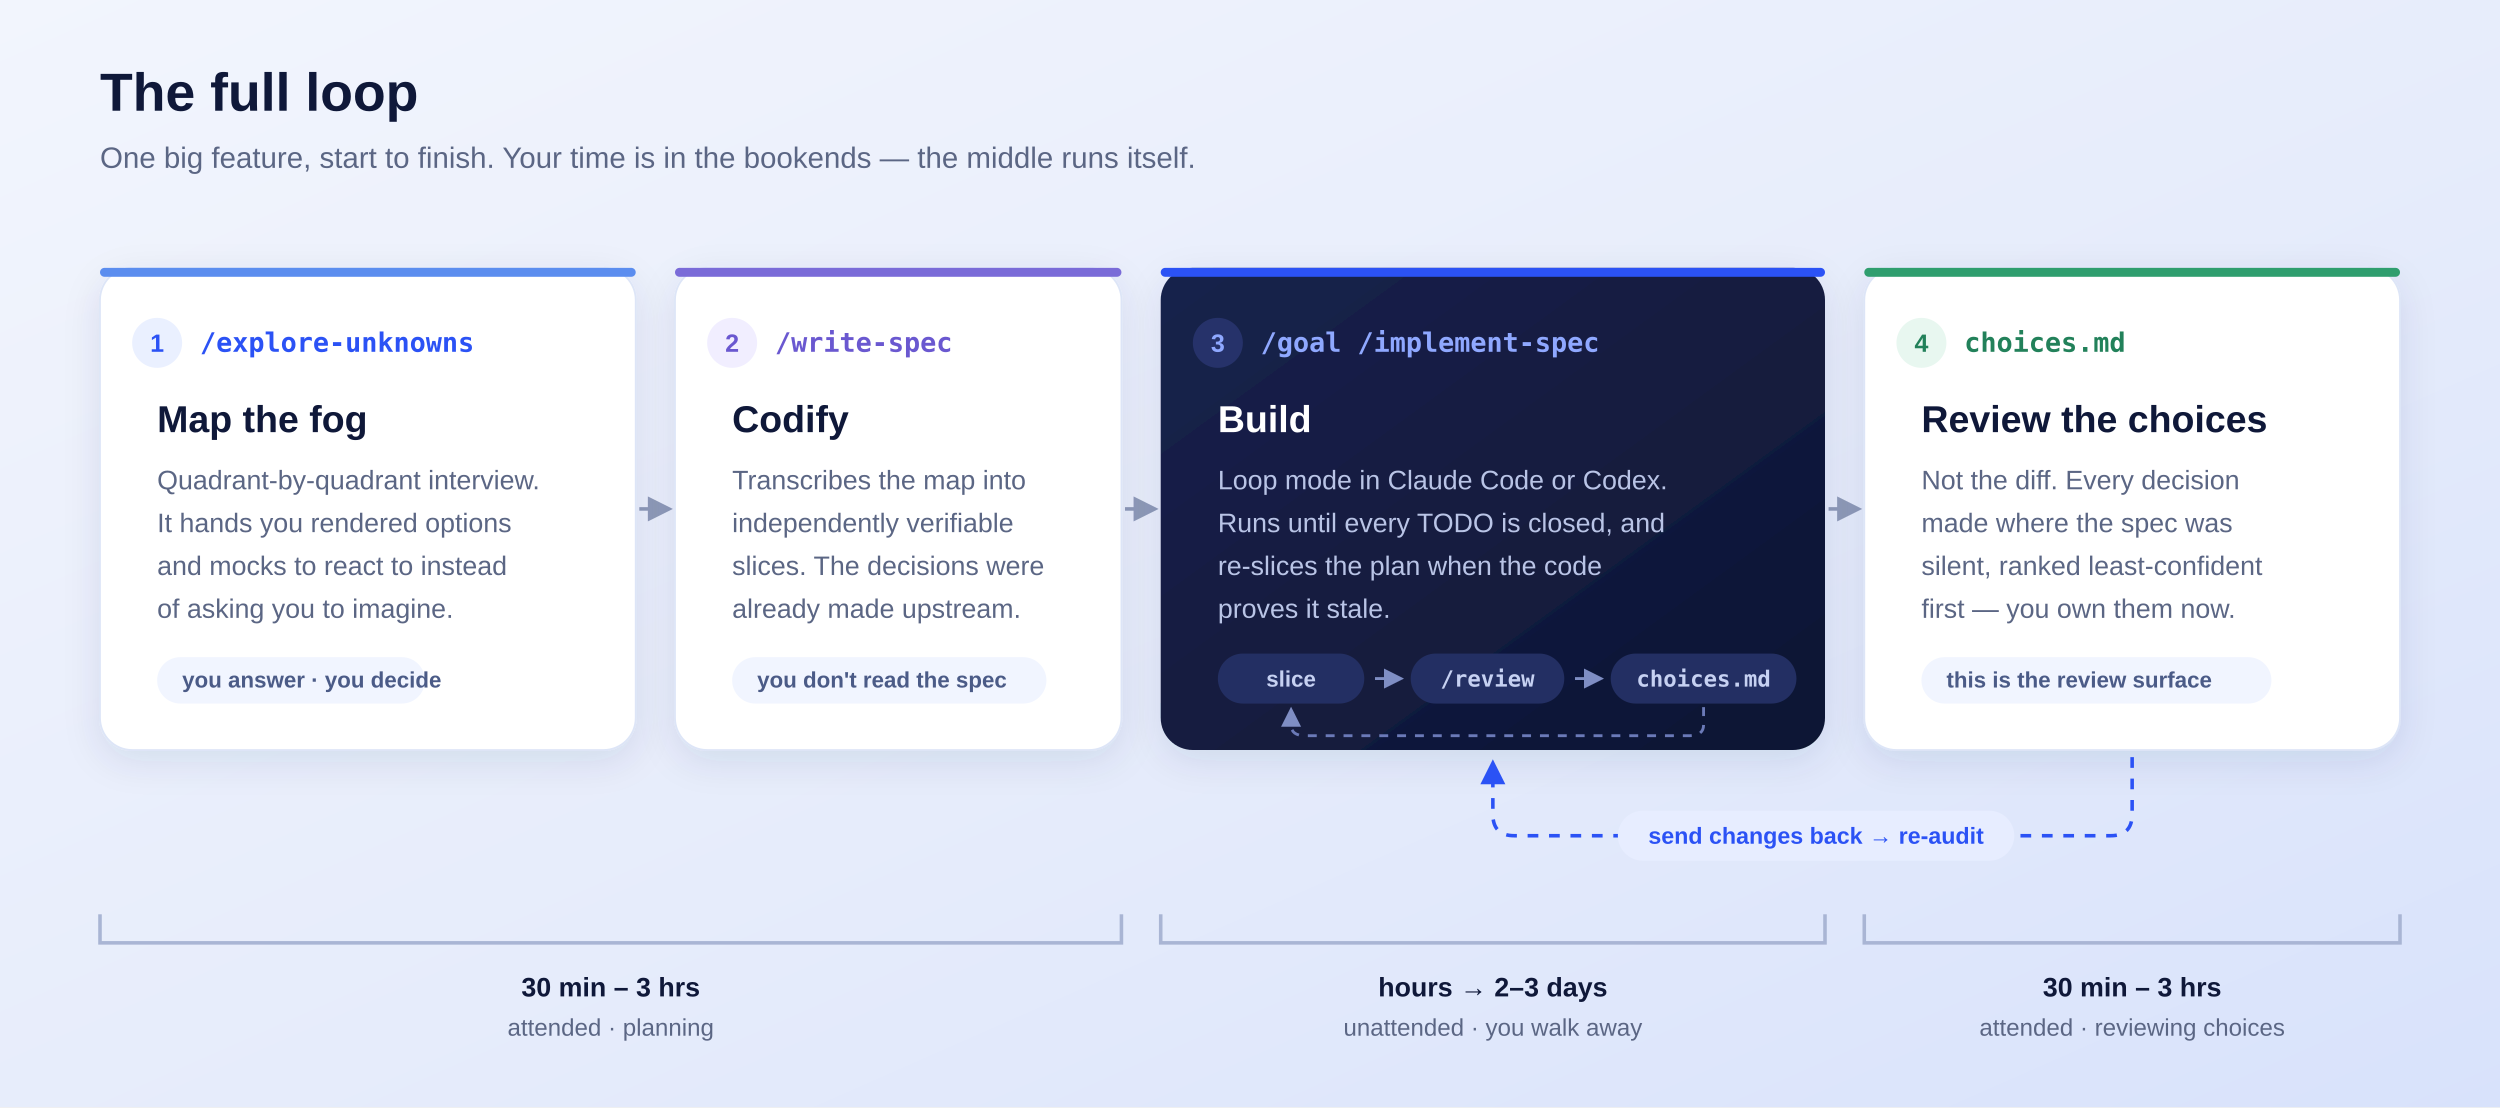
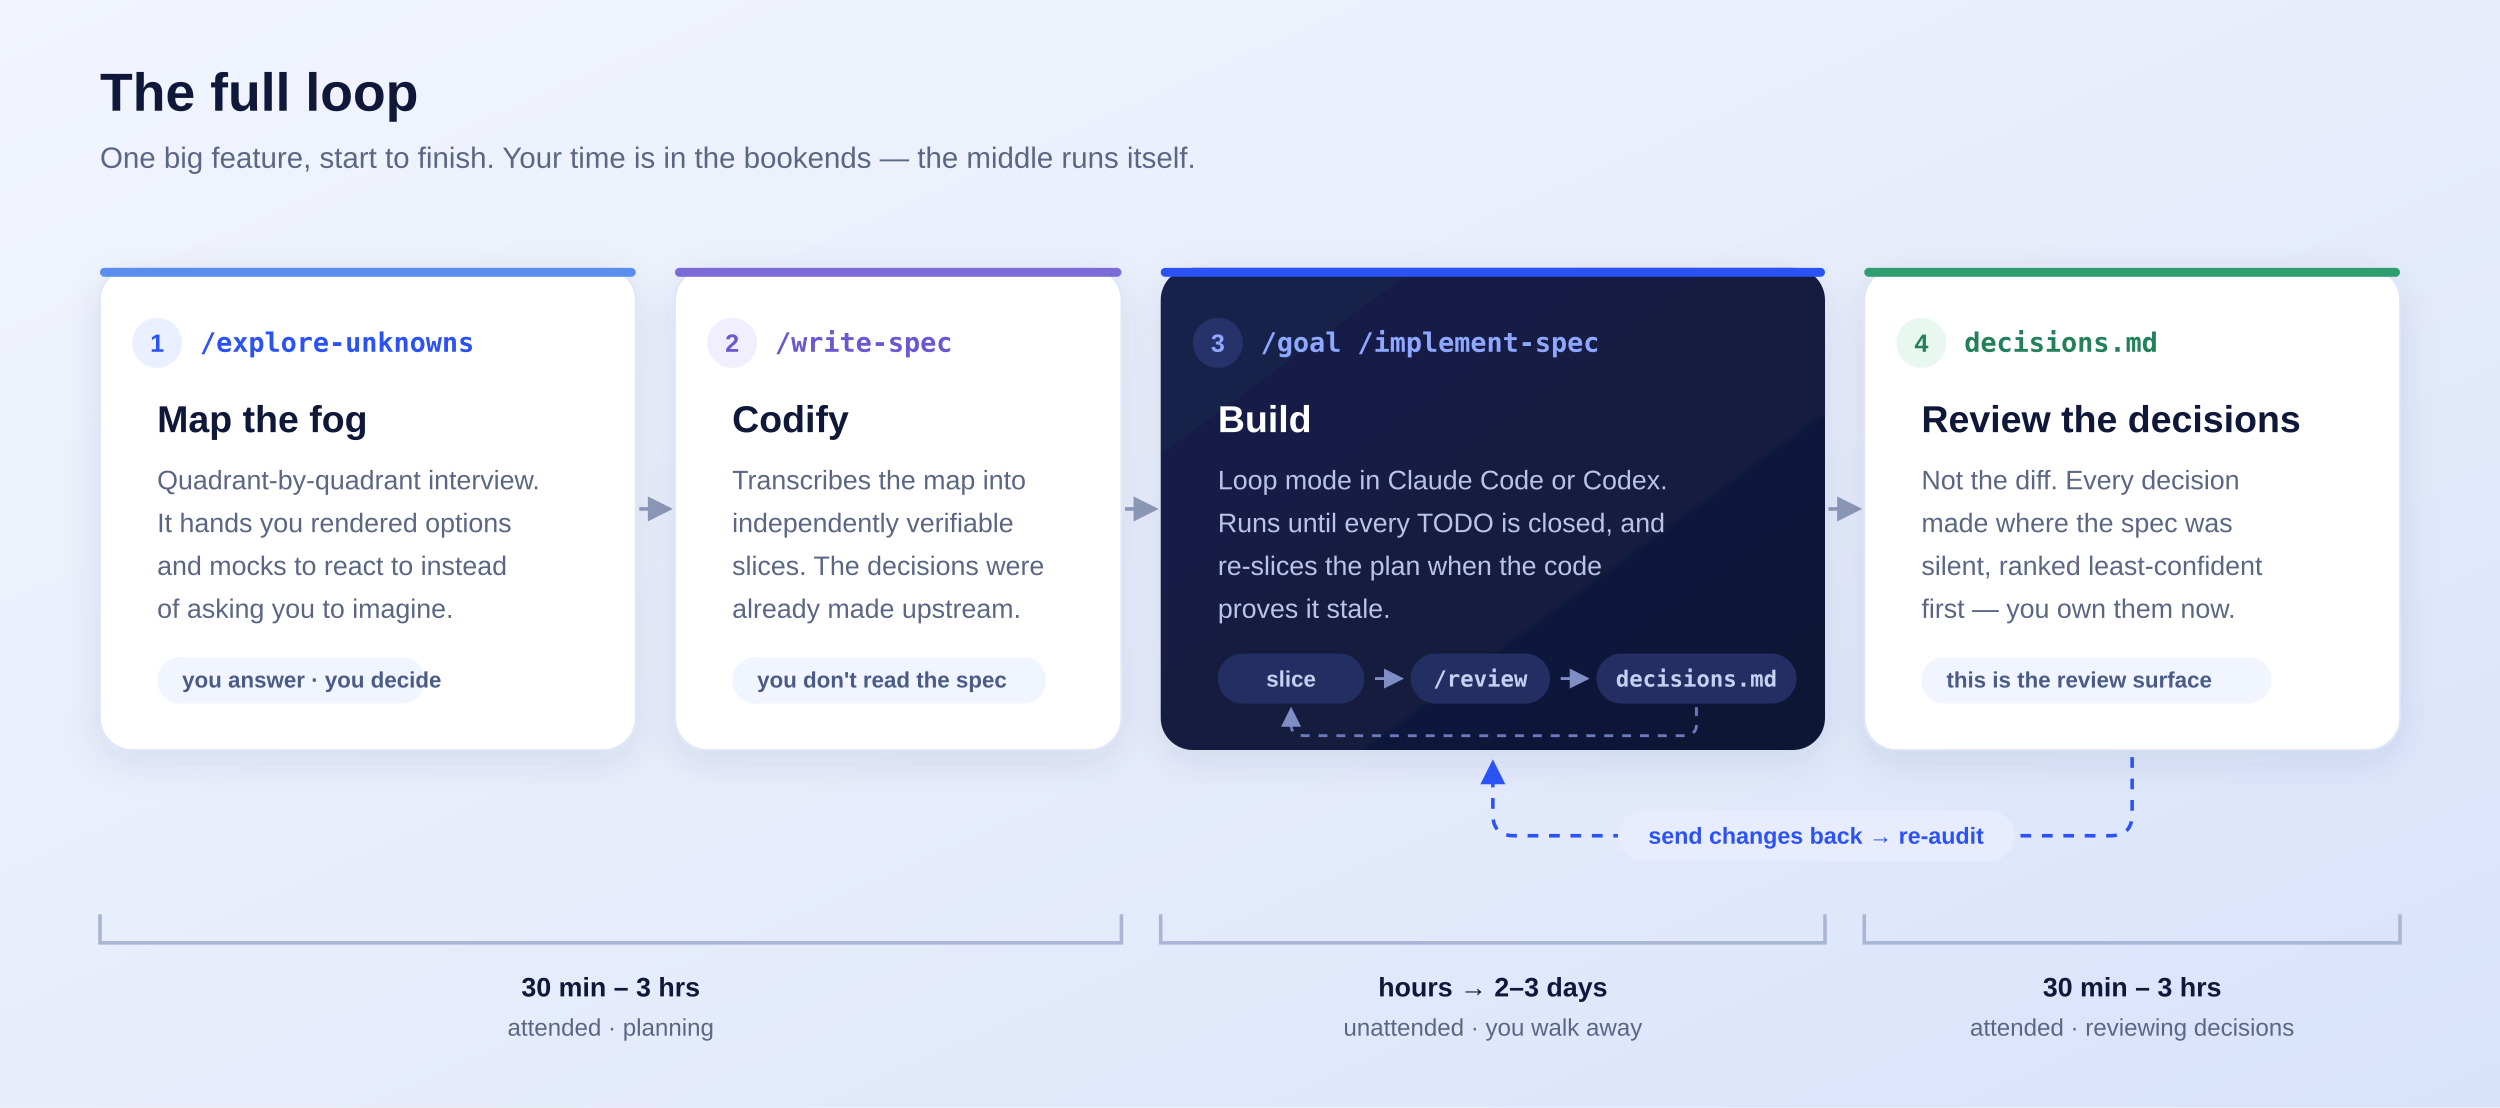
<svg xmlns="http://www.w3.org/2000/svg" width="1400" height="620" viewBox="0 0 1400 620" font-family="'SF Pro Display','SF Pro Text',-apple-system,'Helvetica Neue',Arial,sans-serif">
  <defs>
    <linearGradient id="bg" x1="0" y1="0" x2="1" y2="1">
      <stop offset="0%" stop-color="#f2f5fd" />
      <stop offset="55%" stop-color="#e6ecfb" />
      <stop offset="100%" stop-color="#d8e2fb" />
    </linearGradient>
    <linearGradient id="dark" x1="0" y1="0" x2="1" y2="1">
      <stop offset="0%" stop-color="#18224c" />
      <stop offset="100%" stop-color="#0e1533" />
    </linearGradient>
    <filter id="shadow" x="-20%" y="-20%" width="140%" height="150%">
      <feDropShadow dx="0" dy="6" stdDeviation="10" flood-color="#1a2a63" flood-opacity="0.10" />
    </filter>
    <marker id="arrow" viewBox="0 0 10 10" refX="8" refY="5" markerWidth="7" markerHeight="7" orient="auto-start-reverse">
      <path d="M0,0 L10,5 L0,10 z" fill="#8e9ab8" />
    </marker>
    <marker id="arrowBlue" viewBox="0 0 10 10" refX="8" refY="5" markerWidth="7" markerHeight="7" orient="auto-start-reverse">
      <path d="M0,0 L10,5 L0,10 z" fill="#2b52f5" />
    </marker>
    <marker id="arrowWhite" viewBox="0 0 10 10" refX="8" refY="5" markerWidth="7" markerHeight="7" orient="auto-start-reverse">
      <path d="M0,0 L10,5 L0,10 z" fill="#7f8ec4" />
    </marker>
  </defs>
  <rect width="1400" height="620" fill="url(#bg)" />
  <text x="56" y="62" font-size="30" font-weight="700" fill="#0f1839">The full loop</text>
  <text x="56" y="94" font-size="16.5" fill="#5b6684">One big feature, start to finish. Your time is in the bookends — the middle runs itself.</text>
  <line x1="358" y1="285" x2="374" y2="285" stroke="#8e9ab8" stroke-width="2" marker-end="url(#arrow)" />
  <line x1="630" y1="285" x2="646" y2="285" stroke="#8e9ab8" stroke-width="2" marker-end="url(#arrow)" />
  <line x1="1024" y1="285" x2="1040" y2="285" stroke="#8e9ab8" stroke-width="2" marker-end="url(#arrow)" />
  <g filter="url(#shadow)">
    <rect x="56" y="150" width="300" height="270" rx="18" fill="#ffffff" stroke="#dde5f7" />
  </g>
  <rect x="56" y="150" width="300" height="5" rx="2.5" fill="#5b8def" />
  <circle cx="88" cy="192" r="14" fill="#eaf0ff" />
  <text x="88" y="197" font-size="14" font-weight="700" fill="#2b52f5" text-anchor="middle">1</text>
  <text x="112" y="197" font-size="15" font-weight="600" fill="#2b52f5" font-family="'SF Mono',Menlo,monospace">/explore-unknowns</text>
  <text x="88" y="242" font-size="21" font-weight="700" fill="#0f1839">Map the fog</text>
  <text x="88" y="274" font-size="15" fill="#5b6684">Quadrant-by-quadrant interview.</text>
  <text x="88" y="298" font-size="15" fill="#5b6684">It hands you rendered options</text>
  <text x="88" y="322" font-size="15" fill="#5b6684">and mocks to react to instead</text>
  <text x="88" y="346" font-size="15" fill="#5b6684">of asking you to imagine.</text>
  <rect x="88" y="368" width="150" height="26" rx="13" fill="#f1f5ff" />
  <text x="102" y="385" font-size="12.5" font-weight="600" fill="#4b5b87">you answer · you decide</text>
  <g filter="url(#shadow)">
    <rect x="378" y="150" width="250" height="270" rx="18" fill="#ffffff" stroke="#dde5f7" />
  </g>
  <rect x="378" y="150" width="250" height="5" rx="2.5" fill="#7a6bd8" />
  <circle cx="410" cy="192" r="14" fill="#f1eeff" />
  <text x="410" y="197" font-size="14" font-weight="700" fill="#6a58d0" text-anchor="middle">2</text>
  <text x="434" y="197" font-size="15" font-weight="600" fill="#6a58d0" font-family="'SF Mono',Menlo,monospace">/write-spec</text>
  <text x="410" y="242" font-size="21" font-weight="700" fill="#0f1839">Codify</text>
  <text x="410" y="274" font-size="15" fill="#5b6684">Transcribes the map into</text>
  <text x="410" y="298" font-size="15" fill="#5b6684">independently verifiable</text>
  <text x="410" y="322" font-size="15" fill="#5b6684">slices. The decisions were</text>
  <text x="410" y="346" font-size="15" fill="#5b6684">already made upstream.</text>
  <rect x="410" y="368" width="176" height="26" rx="13" fill="#f1f5ff" />
  <text x="424" y="385" font-size="12.5" font-weight="600" fill="#4b5b87">you don't read the spec</text>
  <g filter="url(#shadow)">
    <rect x="650" y="150" width="372" height="270" rx="18" fill="url(#dark)" />
  </g>
  <rect x="650" y="150" width="372" height="5" rx="2.5" fill="#2b52f5" />
  <circle cx="682" cy="192" r="14" fill="#26326a" />
  <text x="682" y="197" font-size="14" font-weight="700" fill="#8fa8ff" text-anchor="middle">3</text>
  <text x="706" y="197" font-size="15" font-weight="600" fill="#8fa8ff" font-family="'SF Mono',Menlo,monospace">/goal /implement-spec</text>
  <text x="682" y="242" font-size="21" font-weight="700" fill="#ffffff">Build</text>
  <text x="682" y="274" font-size="15" fill="#b9c4e6">Loop mode in Claude Code or Codex.</text>
  <text x="682" y="298" font-size="15" fill="#b9c4e6">Runs until every TODO is closed, and</text>
  <text x="682" y="322" font-size="15" fill="#b9c4e6">re-slices the plan when the code</text>
  <text x="682" y="346" font-size="15" fill="#b9c4e6">proves it stale.</text>
  <rect x="682" y="366" width="82" height="28" rx="14" fill="#232f63" />
  <text x="723" y="384.5" font-size="12.5" font-weight="600" fill="#c6d1f2" text-anchor="middle">slice</text>
  <line x1="770" y1="380" x2="784" y2="380" stroke="#7f8ec4" stroke-width="1.6" marker-end="url(#arrowWhite)" />
-   <rect x="790" y="366" width="86" height="28" rx="14" fill="#232f63" />
-   <text x="833" y="384.5" font-size="12.5" font-weight="600" fill="#c6d1f2" text-anchor="middle" font-family="'SF Mono',Menlo,monospace">/review</text>
-   <line x1="882" y1="380" x2="896" y2="380" stroke="#7f8ec4" stroke-width="1.6" marker-end="url(#arrowWhite)" />
-   <rect x="902" y="366" width="104" height="28" rx="14" fill="#232f63" />
-   <text x="954" y="384.5" font-size="12.5" font-weight="600" fill="#c6d1f2" text-anchor="middle" font-family="'SF Mono',Menlo,monospace">choices.md</text>
-   <path d="M954 396 L954 406 Q954 412 946 412 L731 412 Q723 412 723 406 L723 398" fill="none" stroke="#6b7ab8" stroke-width="1.6" stroke-dasharray="5 5" marker-end="url(#arrowWhite)" />
+   <rect x="790" y="366" width="78" height="28" rx="14" fill="#232f63" />
+   <text x="829" y="384.5" font-size="12.5" font-weight="600" fill="#c6d1f2" text-anchor="middle" font-family="'SF Mono',Menlo,monospace">/review</text>
+   <line x1="874" y1="380" x2="888" y2="380" stroke="#7f8ec4" stroke-width="1.6" marker-end="url(#arrowWhite)" />
+   <rect x="894" y="366" width="112" height="28" rx="14" fill="#232f63" />
+   <text x="950" y="384.5" font-size="12.5" font-weight="600" fill="#c6d1f2" text-anchor="middle" font-family="'SF Mono',Menlo,monospace">decisions.md</text>
+   <path d="M950 396 L950 406 Q950 412 942 412 L731 412 Q723 412 723 406 L723 398" fill="none" stroke="#6b7ab8" stroke-width="1.6" stroke-dasharray="5 5" marker-end="url(#arrowWhite)" />
  <g filter="url(#shadow)">
    <rect x="1044" y="150" width="300" height="270" rx="18" fill="#ffffff" stroke="#dde5f7" />
  </g>
  <rect x="1044" y="150" width="300" height="5" rx="2.5" fill="#2f9e6e" />
  <circle cx="1076" cy="192" r="14" fill="#e8f7f0" />
  <text x="1076" y="197" font-size="14" font-weight="700" fill="#22815a" text-anchor="middle">4</text>
-   <text x="1100" y="197" font-size="15" font-weight="600" fill="#22815a" font-family="'SF Mono',Menlo,monospace">choices.md</text>
-   <text x="1076" y="242" font-size="21" font-weight="700" fill="#0f1839">Review the choices</text>
+   <text x="1100" y="197" font-size="15" font-weight="600" fill="#22815a" font-family="'SF Mono',Menlo,monospace">decisions.md</text>
+   <text x="1076" y="242" font-size="21" font-weight="700" fill="#0f1839">Review the decisions</text>
  <text x="1076" y="274" font-size="15" fill="#5b6684">Not the diff. Every decision</text>
  <text x="1076" y="298" font-size="15" fill="#5b6684">made where the spec was</text>
  <text x="1076" y="322" font-size="15" fill="#5b6684">silent, ranked least-confident</text>
  <text x="1076" y="346" font-size="15" fill="#5b6684">first — you own them now.</text>
  <rect x="1076" y="368" width="196" height="26" rx="13" fill="#f1f5ff" />
  <text x="1090" y="385" font-size="12.5" font-weight="600" fill="#4b5b87">this is the review surface</text>
  <path d="M1194 424 L1194 456 Q1194 468 1182 468 L848 468 Q836 468 836 456 L836 428" fill="none" stroke="#2b52f5" stroke-width="2" stroke-dasharray="6 6" marker-end="url(#arrowBlue)" />
  <rect x="906" y="454" width="222" height="28" rx="14" fill="#e7edff" />
  <text x="1017" y="472.5" font-size="13" font-weight="600" fill="#2b52f5" text-anchor="middle">send changes back → re-audit</text>
  <path d="M56 512 L56 528 L628 528 L628 512" fill="none" stroke="#a9b5d4" stroke-width="2" />
  <path d="M650 512 L650 528 L1022 528 L1022 512" fill="none" stroke="#a9b5d4" stroke-width="2" />
  <path d="M1044 512 L1044 528 L1344 528 L1344 512" fill="none" stroke="#a9b5d4" stroke-width="2" />
  <text x="342" y="558" font-size="15" font-weight="700" fill="#0f1839" text-anchor="middle">30 min – 3 hrs</text>
  <text x="342" y="580" font-size="13.5" fill="#5b6684" text-anchor="middle">attended · planning</text>
  <text x="836" y="558" font-size="15" font-weight="700" fill="#0f1839" text-anchor="middle">hours → 2–3 days</text>
  <text x="836" y="580" font-size="13.5" fill="#5b6684" text-anchor="middle">unattended · you walk away</text>
  <text x="1194" y="558" font-size="15" font-weight="700" fill="#0f1839" text-anchor="middle">30 min – 3 hrs</text>
-   <text x="1194" y="580" font-size="13.5" fill="#5b6684" text-anchor="middle">attended · reviewing choices</text>
+   <text x="1194" y="580" font-size="13.5" fill="#5b6684" text-anchor="middle">attended · reviewing decisions</text>
</svg>
